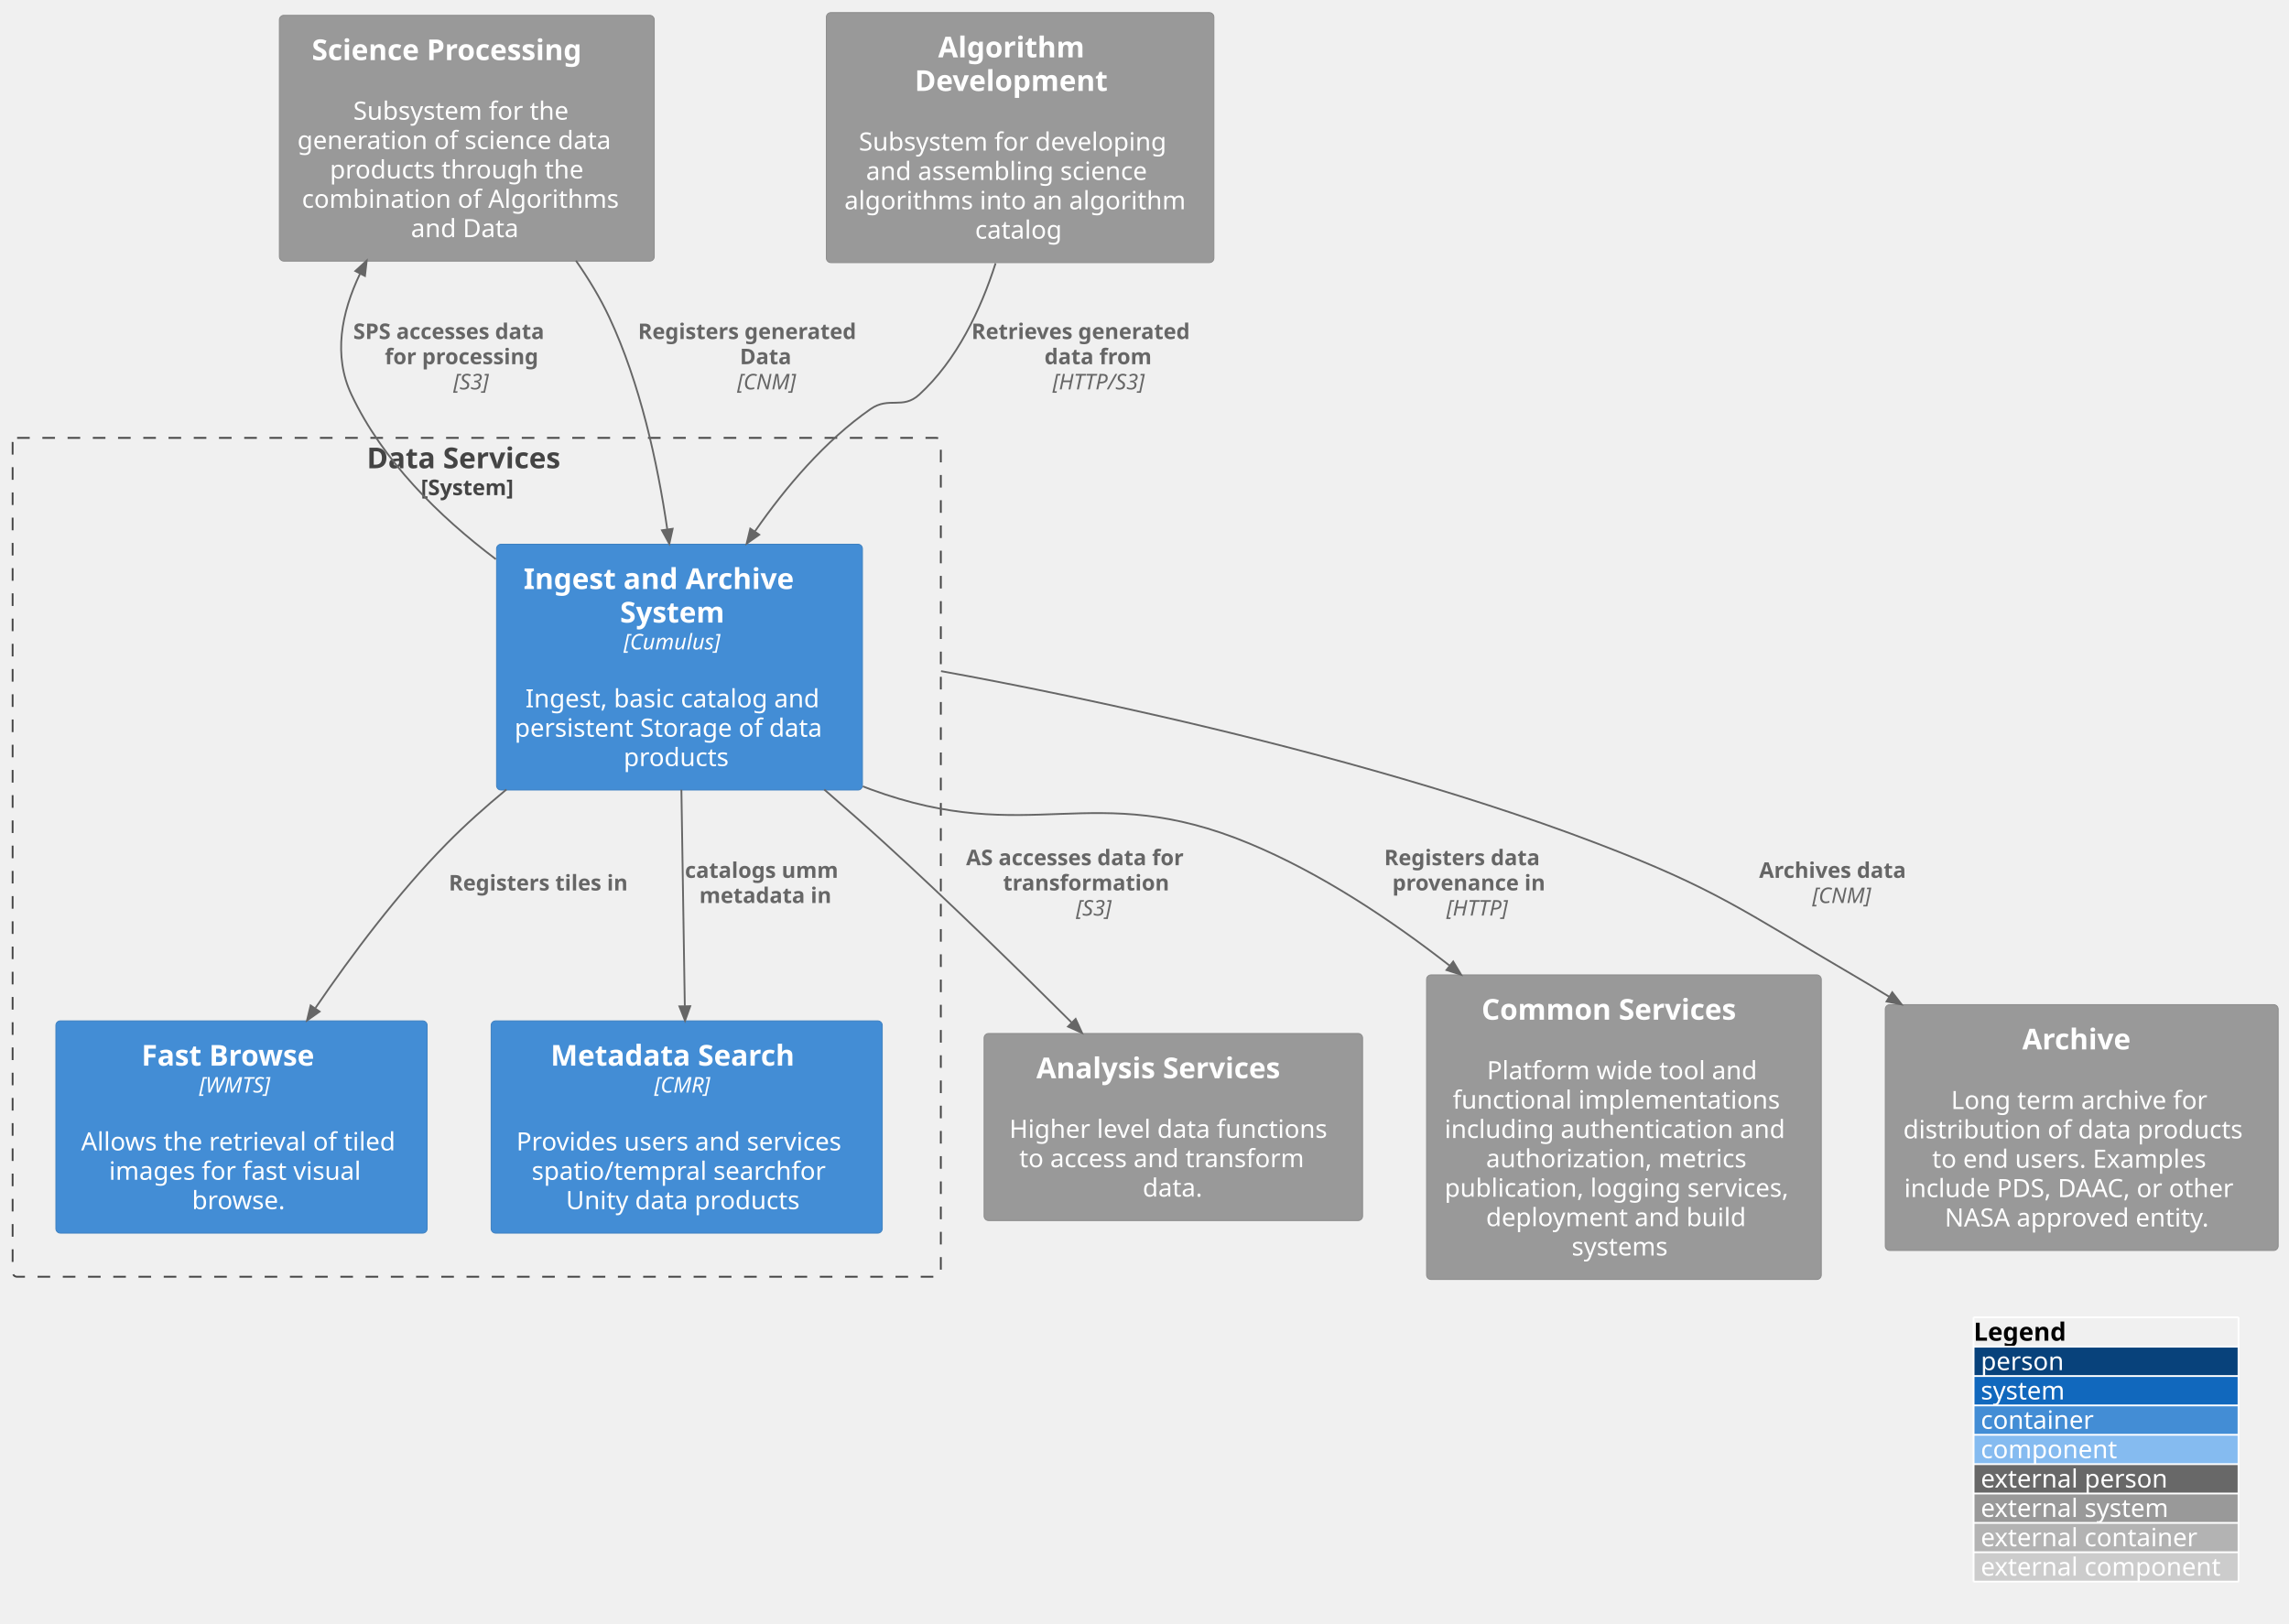
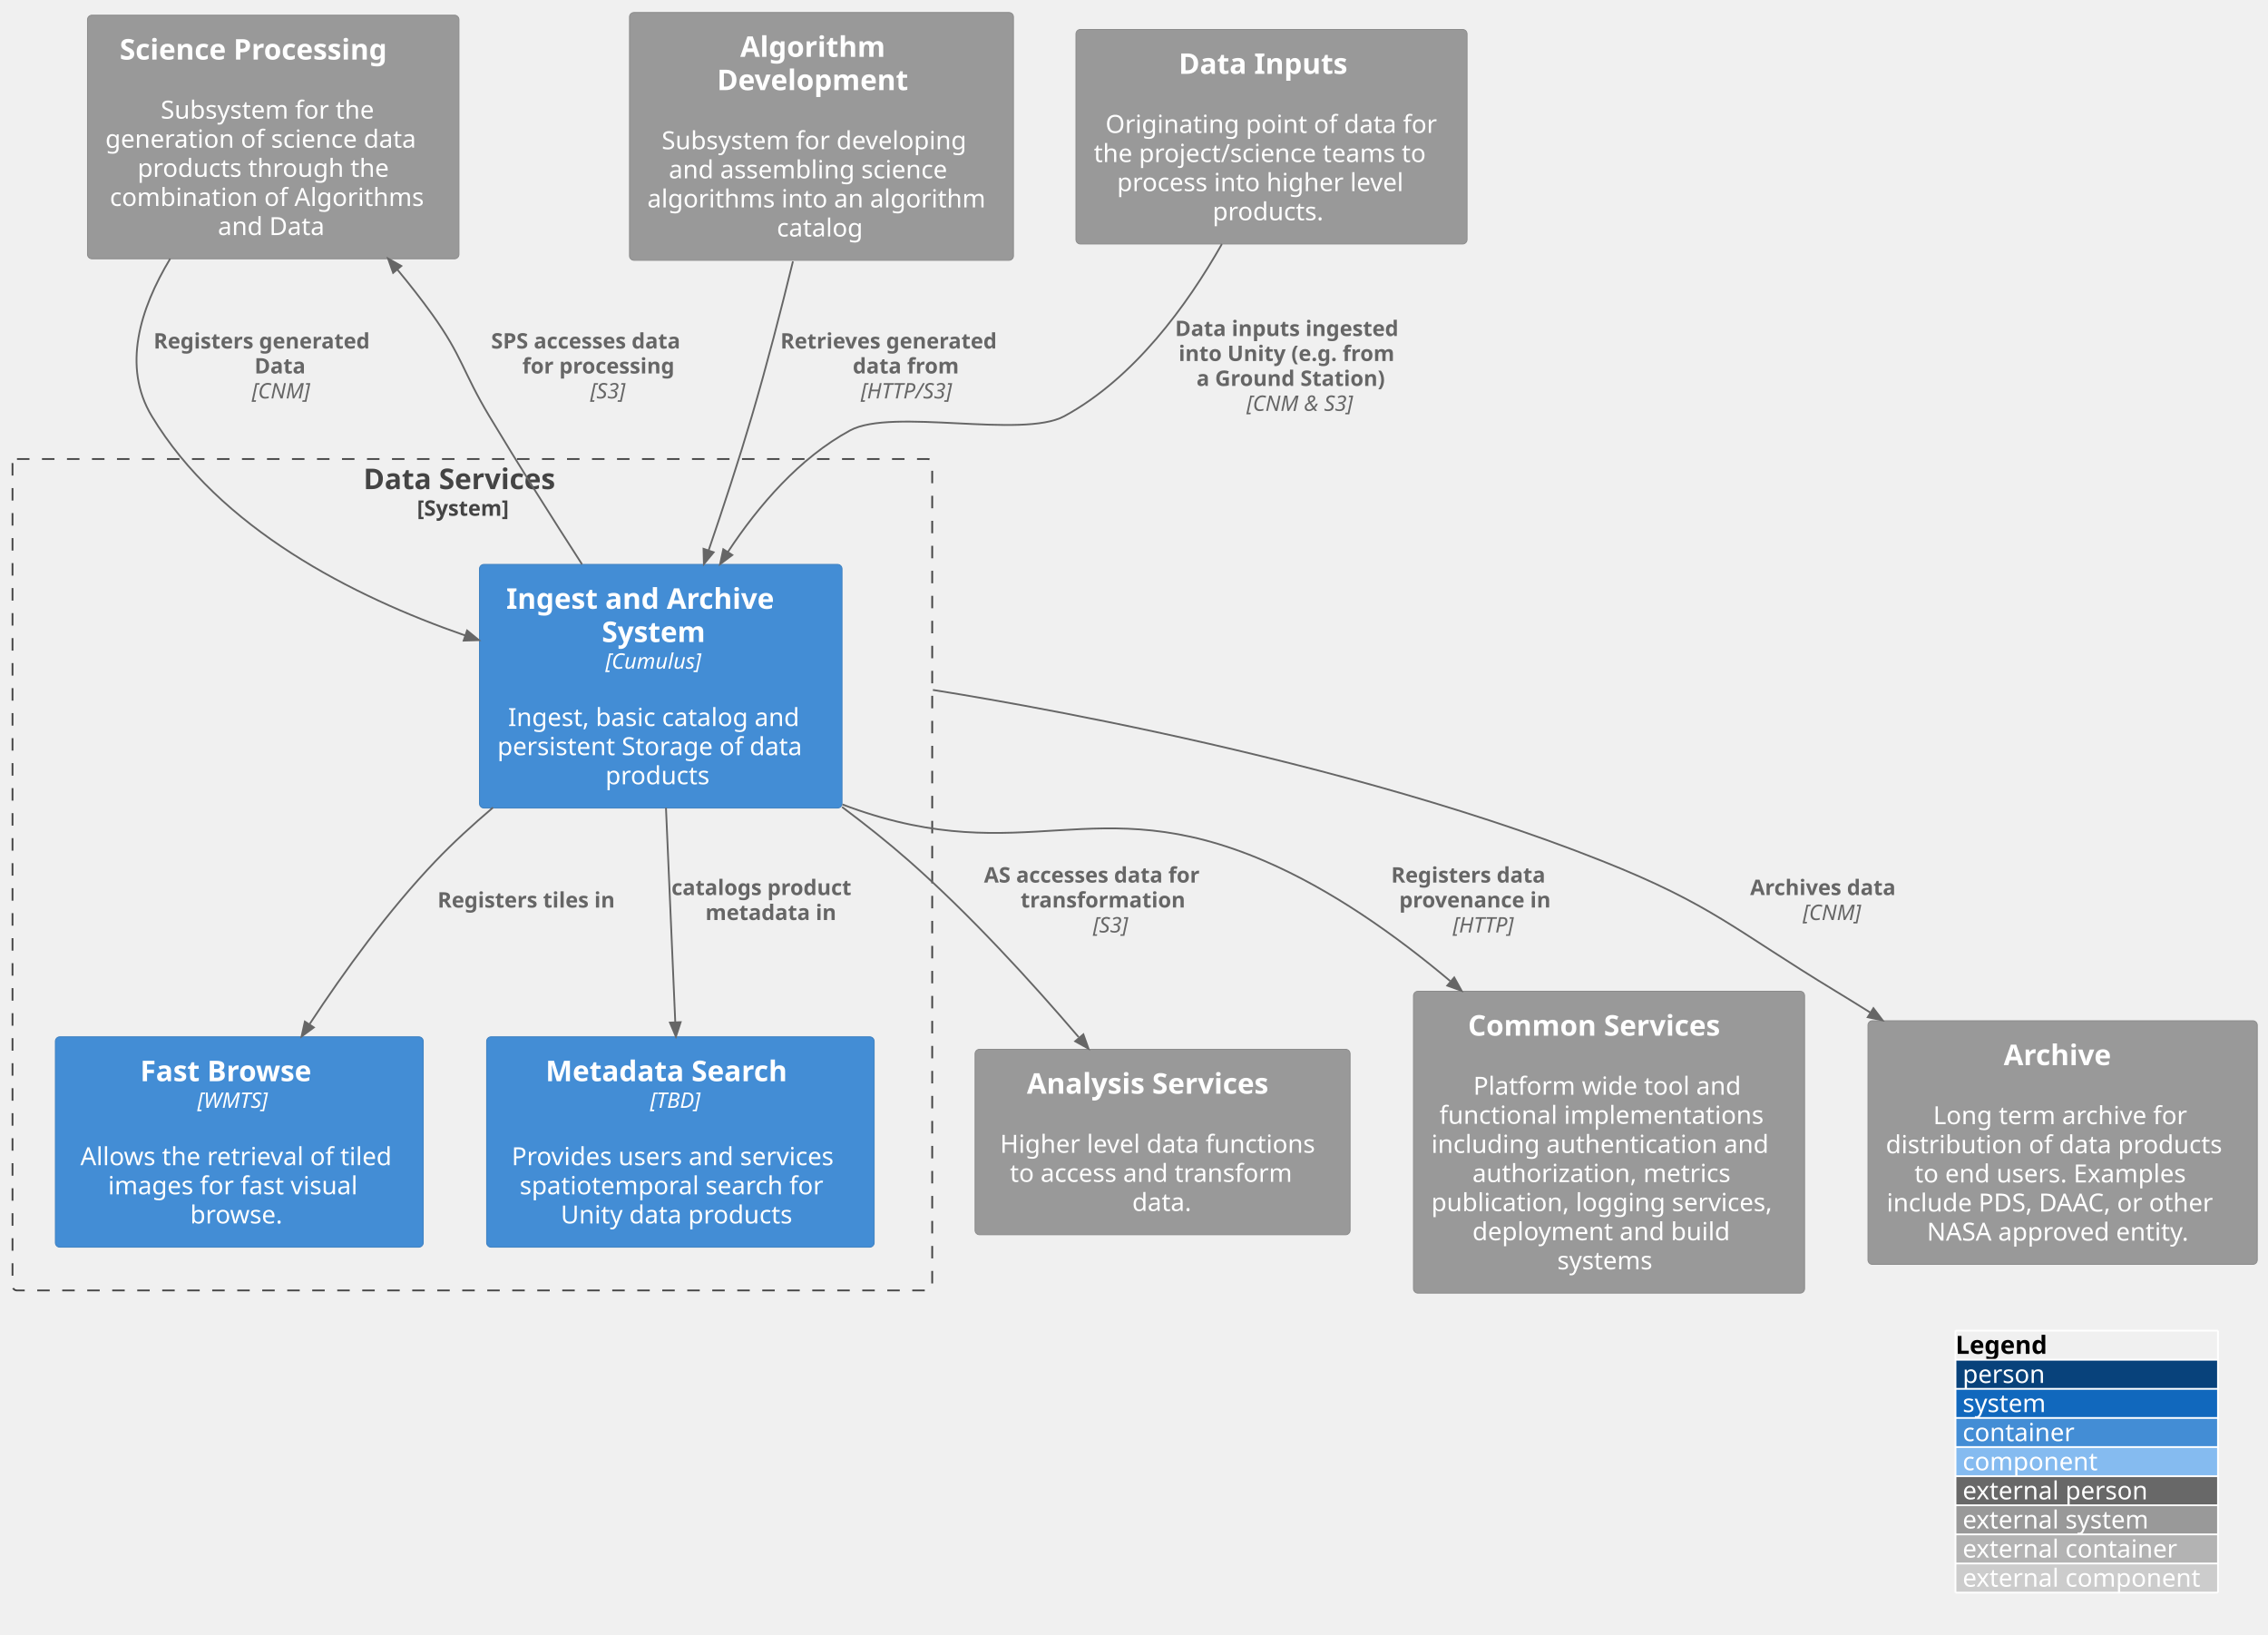
- <svg xmlns="http://www.w3.org/2000/svg" contentStyleType="text/css" height="901px" preserveAspectRatio="none" style="width:1270px;height:901px;background:#FFFFFF;" version="1.1" viewBox="0 0 1270 901" width="1270px" zoomAndPan="magnify">
+ <svg xmlns="http://www.w3.org/2000/svg" contentStyleType="text/css" height="915px" preserveAspectRatio="none" style="width:1270px;height:915px;background:#FFFFFF;" version="1.1" viewBox="0 0 1270 915" width="1270px" zoomAndPan="magnify">
  <defs />
  <g>
    <g id="cluster_UDS">
-       <rect height="465.5" rx="2.5" ry="2.5" style="stroke:#444444;stroke-width:1.0;fill:none;stroke-dasharray:7.0,7.0;" width="515" x="7" y="243" />
-       <text fill="#444444" font-family="sans-serif" font-size="16" font-weight="bold" lengthAdjust="spacing" textLength="122" x="203.5" y="259.852">Data Services</text>
-       <text fill="#444444" font-family="sans-serif" font-size="12" font-weight="bold" lengthAdjust="spacing" textLength="62" x="233.5" y="274.764">[System]</text>
+       <rect height="465.5" rx="2.5" ry="2.5" style="stroke:#444444;stroke-width:1.0;fill:none;stroke-dasharray:7.0,7.0;" width="515" x="7" y="257" />
+       <text fill="#444444" font-family="sans-serif" font-size="16" font-weight="bold" lengthAdjust="spacing" textLength="122" x="203.5" y="273.852">Data Services</text>
+       <text fill="#444444" font-family="sans-serif" font-size="12" font-weight="bold" lengthAdjust="spacing" textLength="62" x="233.5" y="288.764">[System]</text>
    </g>
    <g id="elem_ds">
-       <rect fill="#438DD5" height="136.406" rx="2.5" ry="2.5" style="stroke:#3C7FC0;stroke-width:0.5;" width="203" x="275.5" y="302" />
-       <text fill="#FFFFFF" font-family="sans-serif" font-size="16" font-weight="bold" lengthAdjust="spacing" textLength="167" x="290.5" y="326.852">Ingest and Archive</text>
-       <text fill="#FFFFFF" font-family="sans-serif" font-size="16" font-weight="bold" lengthAdjust="spacing" textLength="66" x="344" y="345.477">System</text>
-       <text fill="#FFFFFF" font-family="sans-serif" font-size="12" font-style="italic" lengthAdjust="spacing" textLength="62" x="346" y="360.389">[Cumulus]</text>
-       <text fill="#FFFFFF" font-family="sans-serif" font-size="14" lengthAdjust="spacing" textLength="4" x="375" y="376.214"> </text>
-       <text fill="#FFFFFF" font-family="sans-serif" font-size="14" lengthAdjust="spacing" textLength="171" x="291.5" y="392.511">Ingest, basic catalog and</text>
-       <text fill="#FFFFFF" font-family="sans-serif" font-size="14" lengthAdjust="spacing" textLength="179" x="285.5" y="408.808">persistent Storage of data</text>
-       <text fill="#FFFFFF" font-family="sans-serif" font-size="14" lengthAdjust="spacing" textLength="62" x="346" y="425.104">products</text>
+       <rect fill="#438DD5" height="136.406" rx="2.5" ry="2.5" style="stroke:#3C7FC0;stroke-width:0.5;" width="203" x="268.5" y="316" />
+       <text fill="#FFFFFF" font-family="sans-serif" font-size="16" font-weight="bold" lengthAdjust="spacing" textLength="167" x="283.5" y="340.852">Ingest and Archive</text>
+       <text fill="#FFFFFF" font-family="sans-serif" font-size="16" font-weight="bold" lengthAdjust="spacing" textLength="66" x="337" y="359.477">System</text>
+       <text fill="#FFFFFF" font-family="sans-serif" font-size="12" font-style="italic" lengthAdjust="spacing" textLength="62" x="339" y="374.389">[Cumulus]</text>
+       <text fill="#FFFFFF" font-family="sans-serif" font-size="14" lengthAdjust="spacing" textLength="4" x="368" y="390.214"> </text>
+       <text fill="#FFFFFF" font-family="sans-serif" font-size="14" lengthAdjust="spacing" textLength="171" x="284.5" y="406.511">Ingest, basic catalog and</text>
+       <text fill="#FFFFFF" font-family="sans-serif" font-size="14" lengthAdjust="spacing" textLength="179" x="278.5" y="422.808">persistent Storage of data</text>
+       <text fill="#FFFFFF" font-family="sans-serif" font-size="14" lengthAdjust="spacing" textLength="62" x="339" y="439.104">products</text>
    </g>
    <g id="elem_cmr">
-       <rect fill="#438DD5" height="117.781" rx="2.5" ry="2.5" style="stroke:#3C7FC0;stroke-width:0.5;" width="217" x="272.5" y="566.5" />
-       <text fill="#FFFFFF" font-family="sans-serif" font-size="16" font-weight="bold" lengthAdjust="spacing" textLength="151" x="305.5" y="591.352">Metadata Search</text>
-       <text fill="#FFFFFF" font-family="sans-serif" font-size="12" font-style="italic" lengthAdjust="spacing" textLength="36" x="363" y="606.264">[CMR]</text>
-       <text fill="#FFFFFF" font-family="sans-serif" font-size="14" lengthAdjust="spacing" textLength="4" x="379" y="622.089"> </text>
-       <text fill="#FFFFFF" font-family="sans-serif" font-size="14" lengthAdjust="spacing" textLength="193" x="286.5" y="638.386">Provides users and services</text>
-       <text fill="#FFFFFF" font-family="sans-serif" font-size="14" lengthAdjust="spacing" textLength="168" x="295" y="654.683">spatio/tempral searchfor</text>
-       <text fill="#FFFFFF" font-family="sans-serif" font-size="14" lengthAdjust="spacing" textLength="134" x="314" y="670.98">Unity data products</text>
+       <rect fill="#438DD5" height="117.781" rx="2.5" ry="2.5" style="stroke:#3C7FC0;stroke-width:0.5;" width="217" x="272.5" y="580.5" />
+       <text fill="#FFFFFF" font-family="sans-serif" font-size="16" font-weight="bold" lengthAdjust="spacing" textLength="151" x="305.5" y="605.352">Metadata Search</text>
+       <text fill="#FFFFFF" font-family="sans-serif" font-size="12" font-style="italic" lengthAdjust="spacing" textLength="34" x="364" y="620.264">[TBD]</text>
+       <text fill="#FFFFFF" font-family="sans-serif" font-size="14" lengthAdjust="spacing" textLength="4" x="379" y="636.089"> </text>
+       <text fill="#FFFFFF" font-family="sans-serif" font-size="14" lengthAdjust="spacing" textLength="193" x="286.5" y="652.386">Provides users and services</text>
+       <text fill="#FFFFFF" font-family="sans-serif" font-size="14" lengthAdjust="spacing" textLength="176" x="291" y="668.683">spatiotemporal search for</text>
+       <text fill="#FFFFFF" font-family="sans-serif" font-size="14" lengthAdjust="spacing" textLength="134" x="314" y="684.98">Unity data products</text>
    </g>
    <g id="elem_fb">
-       <rect fill="#438DD5" height="117.781" rx="2.5" ry="2.5" style="stroke:#3C7FC0;stroke-width:0.5;" width="206" x="31" y="566.5" />
-       <text fill="#FFFFFF" font-family="sans-serif" font-size="16" font-weight="bold" lengthAdjust="spacing" textLength="111" x="78.5" y="591.352">Fast Browse</text>
-       <text fill="#FFFFFF" font-family="sans-serif" font-size="12" font-style="italic" lengthAdjust="spacing" textLength="47" x="110.5" y="606.264">[WMTS]</text>
-       <text fill="#FFFFFF" font-family="sans-serif" font-size="14" lengthAdjust="spacing" textLength="4" x="132" y="622.089"> </text>
-       <text fill="#FFFFFF" font-family="sans-serif" font-size="14" lengthAdjust="spacing" textLength="178" x="45" y="638.386">Allows the retrieval of tiled</text>
-       <text fill="#FFFFFF" font-family="sans-serif" font-size="14" lengthAdjust="spacing" textLength="143" x="60.5" y="654.683">images for fast visual</text>
-       <text fill="#FFFFFF" font-family="sans-serif" font-size="14" lengthAdjust="spacing" textLength="55" x="106.5" y="670.98">browse.</text>
+       <rect fill="#438DD5" height="117.781" rx="2.5" ry="2.5" style="stroke:#3C7FC0;stroke-width:0.5;" width="206" x="31" y="580.5" />
+       <text fill="#FFFFFF" font-family="sans-serif" font-size="16" font-weight="bold" lengthAdjust="spacing" textLength="111" x="78.5" y="605.352">Fast Browse</text>
+       <text fill="#FFFFFF" font-family="sans-serif" font-size="12" font-style="italic" lengthAdjust="spacing" textLength="47" x="110.5" y="620.264">[WMTS]</text>
+       <text fill="#FFFFFF" font-family="sans-serif" font-size="14" lengthAdjust="spacing" textLength="4" x="132" y="636.089"> </text>
+       <text fill="#FFFFFF" font-family="sans-serif" font-size="14" lengthAdjust="spacing" textLength="178" x="45" y="652.386">Allows the retrieval of tiled</text>
+       <text fill="#FFFFFF" font-family="sans-serif" font-size="14" lengthAdjust="spacing" textLength="143" x="60.5" y="668.683">images for fast visual</text>
+       <text fill="#FFFFFF" font-family="sans-serif" font-size="14" lengthAdjust="spacing" textLength="55" x="106.5" y="684.98">browse.</text>
    </g>
    <g id="elem_sps">
-       <rect fill="#999999" height="136.406" rx="2.5" ry="2.5" style="stroke:#8A8A8A;stroke-width:0.5;" width="208" x="155" y="8.5" />
-       <text fill="#FFFFFF" font-family="sans-serif" font-size="16" font-weight="bold" lengthAdjust="spacing" textLength="172" x="173" y="33.352">Science Processing</text>
-       <text fill="#FFFFFF" font-family="sans-serif" font-size="14" lengthAdjust="spacing" textLength="4" x="257" y="50.12"> </text>
-       <text fill="#FFFFFF" font-family="sans-serif" font-size="14" lengthAdjust="spacing" textLength="126" x="196" y="66.417">Subsystem for the</text>
-       <text fill="#FFFFFF" font-family="sans-serif" font-size="14" lengthAdjust="spacing" textLength="184" x="165" y="82.714">generation of science data</text>
-       <text fill="#FFFFFF" font-family="sans-serif" font-size="14" lengthAdjust="spacing" textLength="148" x="183" y="99.011">products through the</text>
-       <text fill="#FFFFFF" font-family="sans-serif" font-size="14" lengthAdjust="spacing" textLength="179" x="167.5" y="115.308">combination of Algorithms</text>
-       <text fill="#FFFFFF" font-family="sans-serif" font-size="14" lengthAdjust="spacing" textLength="62" x="228" y="131.605">and Data</text>
+       <rect fill="#999999" height="136.406" rx="2.5" ry="2.5" style="stroke:#8A8A8A;stroke-width:0.5;" width="208" x="49" y="8.5" />
+       <text fill="#FFFFFF" font-family="sans-serif" font-size="16" font-weight="bold" lengthAdjust="spacing" textLength="172" x="67" y="33.352">Science Processing</text>
+       <text fill="#FFFFFF" font-family="sans-serif" font-size="14" lengthAdjust="spacing" textLength="4" x="151" y="50.12"> </text>
+       <text fill="#FFFFFF" font-family="sans-serif" font-size="14" lengthAdjust="spacing" textLength="126" x="90" y="66.417">Subsystem for the</text>
+       <text fill="#FFFFFF" font-family="sans-serif" font-size="14" lengthAdjust="spacing" textLength="184" x="59" y="82.714">generation of science data</text>
+       <text fill="#FFFFFF" font-family="sans-serif" font-size="14" lengthAdjust="spacing" textLength="148" x="77" y="99.011">products through the</text>
+       <text fill="#FFFFFF" font-family="sans-serif" font-size="14" lengthAdjust="spacing" textLength="179" x="61.5" y="115.308">combination of Algorithms</text>
+       <text fill="#FFFFFF" font-family="sans-serif" font-size="14" lengthAdjust="spacing" textLength="62" x="122" y="131.605">and Data</text>
    </g>
    <g id="elem_as">
-       <rect fill="#999999" height="103.812" rx="2.5" ry="2.5" style="stroke:#8A8A8A;stroke-width:0.5;" width="210" x="546" y="573.5" />
-       <text fill="#FFFFFF" font-family="sans-serif" font-size="16" font-weight="bold" lengthAdjust="spacing" textLength="152" x="575" y="598.352">Analysis Services</text>
-       <text fill="#FFFFFF" font-family="sans-serif" font-size="14" lengthAdjust="spacing" textLength="4" x="649" y="615.12"> </text>
-       <text fill="#FFFFFF" font-family="sans-serif" font-size="14" lengthAdjust="spacing" textLength="182" x="560" y="631.417">Higher level data functions</text>
-       <text fill="#FFFFFF" font-family="sans-serif" font-size="14" lengthAdjust="spacing" textLength="167" x="565.5" y="647.714">to access and transform</text>
-       <text fill="#FFFFFF" font-family="sans-serif" font-size="14" lengthAdjust="spacing" textLength="34" x="634" y="664.011">data.</text>
+       <rect fill="#999999" height="103.812" rx="2.5" ry="2.5" style="stroke:#8A8A8A;stroke-width:0.5;" width="210" x="546" y="587.5" />
+       <text fill="#FFFFFF" font-family="sans-serif" font-size="16" font-weight="bold" lengthAdjust="spacing" textLength="152" x="575" y="612.352">Analysis Services</text>
+       <text fill="#FFFFFF" font-family="sans-serif" font-size="14" lengthAdjust="spacing" textLength="4" x="649" y="629.12"> </text>
+       <text fill="#FFFFFF" font-family="sans-serif" font-size="14" lengthAdjust="spacing" textLength="182" x="560" y="645.417">Higher level data functions</text>
+       <text fill="#FFFFFF" font-family="sans-serif" font-size="14" lengthAdjust="spacing" textLength="167" x="565.5" y="661.714">to access and transform</text>
+       <text fill="#FFFFFF" font-family="sans-serif" font-size="14" lengthAdjust="spacing" textLength="34" x="634" y="678.011">data.</text>
    </g>
    <g id="elem_cs">
-       <rect fill="#999999" height="169" rx="2.5" ry="2.5" style="stroke:#8A8A8A;stroke-width:0.5;" width="219" x="791.5" y="541" />
-       <text fill="#FFFFFF" font-family="sans-serif" font-size="16" font-weight="bold" lengthAdjust="spacing" textLength="158" x="822" y="565.852">Common Services</text>
-       <text fill="#FFFFFF" font-family="sans-serif" font-size="14" lengthAdjust="spacing" textLength="4" x="899" y="582.62"> </text>
-       <text fill="#FFFFFF" font-family="sans-serif" font-size="14" lengthAdjust="spacing" textLength="152" x="825" y="598.917">Platform wide tool and</text>
-       <text fill="#FFFFFF" font-family="sans-serif" font-size="14" lengthAdjust="spacing" textLength="186" x="806" y="615.214">functional implementations</text>
-       <text fill="#FFFFFF" font-family="sans-serif" font-size="14" lengthAdjust="spacing" textLength="195" x="801.5" y="631.511">including authentication and</text>
-       <text fill="#FFFFFF" font-family="sans-serif" font-size="14" lengthAdjust="spacing" textLength="149" x="824.5" y="647.808">authorization, metrics</text>
-       <text fill="#FFFFFF" font-family="sans-serif" font-size="14" lengthAdjust="spacing" textLength="199" x="801.5" y="664.105">publication, logging services,</text>
-       <text fill="#FFFFFF" font-family="sans-serif" font-size="14" lengthAdjust="spacing" textLength="149" x="824.5" y="680.401">deployment and build</text>
-       <text fill="#FFFFFF" font-family="sans-serif" font-size="14" lengthAdjust="spacing" textLength="58" x="872" y="696.698">systems</text>
+       <rect fill="#999999" height="169" rx="2.5" ry="2.5" style="stroke:#8A8A8A;stroke-width:0.5;" width="219" x="791.5" y="555" />
+       <text fill="#FFFFFF" font-family="sans-serif" font-size="16" font-weight="bold" lengthAdjust="spacing" textLength="158" x="822" y="579.852">Common Services</text>
+       <text fill="#FFFFFF" font-family="sans-serif" font-size="14" lengthAdjust="spacing" textLength="4" x="899" y="596.62"> </text>
+       <text fill="#FFFFFF" font-family="sans-serif" font-size="14" lengthAdjust="spacing" textLength="152" x="825" y="612.917">Platform wide tool and</text>
+       <text fill="#FFFFFF" font-family="sans-serif" font-size="14" lengthAdjust="spacing" textLength="186" x="806" y="629.214">functional implementations</text>
+       <text fill="#FFFFFF" font-family="sans-serif" font-size="14" lengthAdjust="spacing" textLength="195" x="801.5" y="645.511">including authentication and</text>
+       <text fill="#FFFFFF" font-family="sans-serif" font-size="14" lengthAdjust="spacing" textLength="149" x="824.5" y="661.808">authorization, metrics</text>
+       <text fill="#FFFFFF" font-family="sans-serif" font-size="14" lengthAdjust="spacing" textLength="199" x="801.5" y="678.105">publication, logging services,</text>
+       <text fill="#FFFFFF" font-family="sans-serif" font-size="14" lengthAdjust="spacing" textLength="149" x="824.5" y="694.401">deployment and build</text>
+       <text fill="#FFFFFF" font-family="sans-serif" font-size="14" lengthAdjust="spacing" textLength="58" x="872" y="710.698">systems</text>
    </g>
    <g id="elem_ads">
-       <rect fill="#999999" height="138.734" rx="2.5" ry="2.5" style="stroke:#8A8A8A;stroke-width:0.5;" width="215" x="458.5" y="7" />
-       <text fill="#FFFFFF" font-family="sans-serif" font-size="16" font-weight="bold" lengthAdjust="spacing" textLength="85" x="520.5" y="31.852">Algorithm</text>
-       <text fill="#FFFFFF" font-family="sans-serif" font-size="16" font-weight="bold" lengthAdjust="spacing" textLength="117" x="507.5" y="50.477">Development</text>
-       <text fill="#FFFFFF" font-family="sans-serif" font-size="14" lengthAdjust="spacing" textLength="4" x="564" y="67.245"> </text>
-       <text fill="#FFFFFF" font-family="sans-serif" font-size="14" lengthAdjust="spacing" textLength="179" x="476.5" y="83.542">Subsystem for developing</text>
-       <text fill="#FFFFFF" font-family="sans-serif" font-size="14" lengthAdjust="spacing" textLength="167" x="480.5" y="99.839">and assembling science</text>
-       <text fill="#FFFFFF" font-family="sans-serif" font-size="14" lengthAdjust="spacing" textLength="191" x="468.5" y="116.136">algorithms into an algorithm</text>
-       <text fill="#FFFFFF" font-family="sans-serif" font-size="14" lengthAdjust="spacing" textLength="50" x="541" y="132.433">catalog</text>
+       <rect fill="#999999" height="138.734" rx="2.5" ry="2.5" style="stroke:#8A8A8A;stroke-width:0.5;" width="215" x="352.5" y="7" />
+       <text fill="#FFFFFF" font-family="sans-serif" font-size="16" font-weight="bold" lengthAdjust="spacing" textLength="85" x="414.5" y="31.852">Algorithm</text>
+       <text fill="#FFFFFF" font-family="sans-serif" font-size="16" font-weight="bold" lengthAdjust="spacing" textLength="117" x="401.5" y="50.477">Development</text>
+       <text fill="#FFFFFF" font-family="sans-serif" font-size="14" lengthAdjust="spacing" textLength="4" x="458" y="67.245"> </text>
+       <text fill="#FFFFFF" font-family="sans-serif" font-size="14" lengthAdjust="spacing" textLength="179" x="370.5" y="83.542">Subsystem for developing</text>
+       <text fill="#FFFFFF" font-family="sans-serif" font-size="14" lengthAdjust="spacing" textLength="167" x="374.5" y="99.839">and assembling science</text>
+       <text fill="#FFFFFF" font-family="sans-serif" font-size="14" lengthAdjust="spacing" textLength="191" x="362.5" y="116.136">algorithms into an algorithm</text>
+       <text fill="#FFFFFF" font-family="sans-serif" font-size="14" lengthAdjust="spacing" textLength="50" x="435" y="132.433">catalog</text>
+     </g>
+     <g id="elem_di">
+       <rect fill="#999999" height="120.109" rx="2.5" ry="2.5" style="stroke:#8A8A8A;stroke-width:0.5;" width="219" x="602.5" y="16.5" />
+       <text fill="#FFFFFF" font-family="sans-serif" font-size="16" font-weight="bold" lengthAdjust="spacing" textLength="104" x="660" y="41.352">Data Inputs</text>
+       <text fill="#FFFFFF" font-family="sans-serif" font-size="14" lengthAdjust="spacing" textLength="4" x="710" y="58.12"> </text>
+       <text fill="#FFFFFF" font-family="sans-serif" font-size="14" lengthAdjust="spacing" textLength="186" x="619" y="74.417">Originating point of data for</text>
+       <text fill="#FFFFFF" font-family="sans-serif" font-size="14" lengthAdjust="spacing" textLength="199" x="612.5" y="90.714">the project/science teams to</text>
+       <text fill="#FFFFFF" font-family="sans-serif" font-size="14" lengthAdjust="spacing" textLength="169" x="625.5" y="107.011">process into higher level</text>
+       <text fill="#FFFFFF" font-family="sans-serif" font-size="14" lengthAdjust="spacing" textLength="66" x="679" y="123.308">products.</text>
    </g>
    <g id="elem_archive">
-       <rect fill="#999999" height="136.406" rx="2.5" ry="2.5" style="stroke:#8A8A8A;stroke-width:0.5;" width="218" x="1046" y="557.5" />
-       <text fill="#FFFFFF" font-family="sans-serif" font-size="16" font-weight="bold" lengthAdjust="spacing" textLength="66" x="1122" y="582.352">Archive</text>
-       <text fill="#FFFFFF" font-family="sans-serif" font-size="14" lengthAdjust="spacing" textLength="4" x="1153" y="599.12"> </text>
-       <text fill="#FFFFFF" font-family="sans-serif" font-size="14" lengthAdjust="spacing" textLength="145" x="1082.5" y="615.417">Long term archive for</text>
-       <text fill="#FFFFFF" font-family="sans-serif" font-size="14" lengthAdjust="spacing" textLength="194" x="1056" y="631.714">distribution of data products</text>
-       <text fill="#FFFFFF" font-family="sans-serif" font-size="14" lengthAdjust="spacing" textLength="162" x="1072" y="648.011">to end users. Examples</text>
-       <text fill="#FFFFFF" font-family="sans-serif" font-size="14" lengthAdjust="spacing" textLength="193" x="1056.5" y="664.308">include PDS, DAAC, or other</text>
-       <text fill="#FFFFFF" font-family="sans-serif" font-size="14" lengthAdjust="spacing" textLength="152" x="1079" y="680.605">NASA approved entity.</text>
+       <rect fill="#999999" height="136.406" rx="2.5" ry="2.5" style="stroke:#8A8A8A;stroke-width:0.5;" width="218" x="1046" y="571.5" />
+       <text fill="#FFFFFF" font-family="sans-serif" font-size="16" font-weight="bold" lengthAdjust="spacing" textLength="66" x="1122" y="596.352">Archive</text>
+       <text fill="#FFFFFF" font-family="sans-serif" font-size="14" lengthAdjust="spacing" textLength="4" x="1153" y="613.12"> </text>
+       <text fill="#FFFFFF" font-family="sans-serif" font-size="14" lengthAdjust="spacing" textLength="145" x="1082.5" y="629.417">Long term archive for</text>
+       <text fill="#FFFFFF" font-family="sans-serif" font-size="14" lengthAdjust="spacing" textLength="194" x="1056" y="645.714">distribution of data products</text>
+       <text fill="#FFFFFF" font-family="sans-serif" font-size="14" lengthAdjust="spacing" textLength="162" x="1072" y="662.011">to end users. Examples</text>
+       <text fill="#FFFFFF" font-family="sans-serif" font-size="14" lengthAdjust="spacing" textLength="193" x="1056.5" y="678.308">include PDS, DAAC, or other</text>
+       <text fill="#FFFFFF" font-family="sans-serif" font-size="14" lengthAdjust="spacing" textLength="152" x="1079" y="694.605">NASA approved entity.</text>
    </g>
    <g id="link_ds_cmr">
-       <path d="M378.06,438.27 C378.65,475.36 379.37,521.24 379.95,558.18 " fill="none" id="ds-to-cmr" style="stroke:#666666;stroke-width:1.0;" />
-       <polygon fill="#666666" points="380.08,566.4,382.951,558.353,376.952,558.449,380.08,566.4" style="stroke:#666666;stroke-width:1.0;" />
-       <text fill="#666666" font-family="sans-serif" font-size="12" font-weight="bold" lengthAdjust="spacing" textLength="98" x="380" y="487.139">catalogs umm</text>
-       <text fill="#666666" font-family="sans-serif" font-size="12" font-weight="bold" lengthAdjust="spacing" textLength="86" x="388" y="501.107">metadata in</text>
+       <path d="M372.92,452.27 C374.53,489.36 376.52,535.24 378.12,572.18 " fill="none" id="ds-to-cmr" style="stroke:#666666;stroke-width:1.0;" />
+       <polygon fill="#666666" points="378.48,580.4,381.135,572.279,375.14,572.536,378.48,580.4" style="stroke:#666666;stroke-width:1.0;" />
+       <text fill="#666666" font-family="sans-serif" font-size="12" font-weight="bold" lengthAdjust="spacing" textLength="120" x="376" y="501.139">catalogs product</text>
+       <text fill="#666666" font-family="sans-serif" font-size="12" font-weight="bold" lengthAdjust="spacing" textLength="86" x="395" y="515.107">metadata in</text>
    </g>
    <g id="link_ds_fb">
-       <path d="M280.95,438.12 C269.4,447.65 258.13,457.72 248,468 C220.92,495.49 195.21,529.8 175.07,559.28 " fill="none" id="ds-to-fb" style="stroke:#666666;stroke-width:1.0;" />
-       <polygon fill="#666666" points="170.34,566.27,177.313,561.333,172.347,557.965,170.34,566.27" style="stroke:#666666;stroke-width:1.0;" />
-       <text fill="#666666" font-family="sans-serif" font-size="12" font-weight="bold" lengthAdjust="spacing" textLength="120" x="249" y="494.139">Registers tiles in</text>
+       <path d="M276.07,452.14 C264.81,461.67 253.83,471.73 244,482 C217.63,509.54 192.79,543.85 173.41,573.32 " fill="none" id="ds-to-fb" style="stroke:#666666;stroke-width:1.0;" />
+       <polygon fill="#666666" points="168.86,580.31,175.736,575.239,170.707,571.968,168.86,580.31" style="stroke:#666666;stroke-width:1.0;" />
+       <text fill="#666666" font-family="sans-serif" font-size="12" font-weight="bold" lengthAdjust="spacing" textLength="120" x="245" y="508.139">Registers tiles in</text>
+     </g>
+     <g id="link_di_ds">
+       <path d="M684.21,136.65 C664.67,171.08 635.05,211.75 596,233 C572.52,245.77 499.48,228.23 476,241 C447.72,256.38 424.84,282.91 407.68,308.91 " fill="none" id="di-to-ds" style="stroke:#666666;stroke-width:1.0;" />
+       <polygon fill="#666666" points="403.22,315.86,410.064,310.745,405.013,307.506,403.22,315.86" style="stroke:#666666;stroke-width:1.0;" />
+       <text fill="#666666" font-family="sans-serif" font-size="12" font-weight="bold" lengthAdjust="spacing" textLength="150" x="658" y="188.139">Data inputs ingested</text>
+       <text fill="#666666" font-family="sans-serif" font-size="12" font-weight="bold" lengthAdjust="spacing" textLength="142" x="660" y="202.107">into Unity (e.g. from</text>
+       <text fill="#666666" font-family="sans-serif" font-size="12" font-weight="bold" lengthAdjust="spacing" textLength="126" x="670" y="216.076">a Ground Station)</text>
+       <text fill="#666666" font-family="sans-serif" font-size="12" font-style="italic" lengthAdjust="spacing" textLength="70" x="698" y="230.045">[CNM &amp; S3]</text>
    </g>
    <g id="link_ds_sps">
-       <path d="M275.12,310.32 C243.43,286.4 212.29,255.66 195,219 C184.77,197.31 189.37,173.61 199.74,151.92 " fill="none" id="ds-to-sps" style="stroke:#666666;stroke-width:1.0;" />
-       <polygon fill="#666666" points="203.46,144.64,197.148,150.399,202.491,153.129,203.46,144.64" style="stroke:#666666;stroke-width:1.0;" />
-       <text fill="#666666" font-family="sans-serif" font-size="12" font-weight="bold" lengthAdjust="spacing" textLength="133" x="196" y="188.139">SPS accesses data</text>
-       <text fill="#666666" font-family="sans-serif" font-size="12" font-weight="bold" lengthAdjust="spacing" textLength="102" x="213.5" y="202.107">for processing</text>
-       <text fill="#666666" font-family="sans-serif" font-size="12" font-style="italic" lengthAdjust="spacing" textLength="26" x="251.5" y="216.076">[S3]</text>
+       <path d="M325.91,315.94 C309.31,290.21 290.46,260.44 274,233 C259.05,208.09 258.96,199.59 242,176 C236,167.65 229.38,159.22 222.55,150.98 " fill="none" id="ds-to-sps" style="stroke:#666666;stroke-width:1.0;" />
+       <polygon fill="#666666" points="217.29,144.73,220.145,152.783,224.736,148.92,217.29,144.73" style="stroke:#666666;stroke-width:1.0;" />
+       <text fill="#666666" font-family="sans-serif" font-size="12" font-weight="bold" lengthAdjust="spacing" textLength="133" x="275" y="195.139">SPS accesses data</text>
+       <text fill="#666666" font-family="sans-serif" font-size="12" font-weight="bold" lengthAdjust="spacing" textLength="102" x="292.5" y="209.107">for processing</text>
+       <text fill="#666666" font-family="sans-serif" font-size="12" font-style="italic" lengthAdjust="spacing" textLength="26" x="330.5" y="223.076">[S3]</text>
    </g>
    <g id="link_sps_ds">
-       <path d="M319.57,144.67 C326.57,154.7 332.98,165.28 338,176 C355.17,212.7 364.81,256.79 370.2,293.56 " fill="none" id="sps-to-ds" style="stroke:#666666;stroke-width:1.0;" />
-       <polygon fill="#666666" points="371.35,301.77,373.207,293.43,367.266,294.265,371.35,301.77" style="stroke:#666666;stroke-width:1.0;" />
-       <text fill="#666666" font-family="sans-serif" font-size="12" font-weight="bold" lengthAdjust="spacing" textLength="147" x="354" y="188.139">Registers generated</text>
-       <text fill="#666666" font-family="sans-serif" font-size="12" font-weight="bold" lengthAdjust="spacing" textLength="34" x="410.5" y="202.107">Data</text>
-       <text fill="#666666" font-family="sans-serif" font-size="12" font-style="italic" lengthAdjust="spacing" textLength="37" x="409" y="216.076">[CNM]</text>
+       <path d="M95.3,144.85 C78.36,172.94 68.32,205.38 85,233 C123.04,296.02 197.33,333.89 260.52,355.81 " fill="none" id="sps-to-ds" style="stroke:#666666;stroke-width:1.0;" />
+       <polygon fill="#666666" points="268.17,358.41,261.557,353,259.63,358.683,268.17,358.41" style="stroke:#666666;stroke-width:1.0;" />
+       <text fill="#666666" font-family="sans-serif" font-size="12" font-weight="bold" lengthAdjust="spacing" textLength="147" x="86" y="195.139">Registers generated</text>
+       <text fill="#666666" font-family="sans-serif" font-size="12" font-weight="bold" lengthAdjust="spacing" textLength="34" x="142.5" y="209.107">Data</text>
+       <text fill="#666666" font-family="sans-serif" font-size="12" font-style="italic" lengthAdjust="spacing" textLength="37" x="141" y="223.076">[CNM]</text>
    </g>
    <g id="link_ds_as">
-       <path d="M457.34,438.14 C468.75,448.03 480.25,458.19 491,468 C526.12,500.04 564.21,537.2 594.42,567.27 " fill="none" id="ds-to-as" style="stroke:#666666;stroke-width:1.0;" />
-       <polygon fill="#666666" points="600.35,573.19,596.795,565.421,592.563,569.674,600.35,573.19" style="stroke:#666666;stroke-width:1.0;" />
-       <text fill="#666666" font-family="sans-serif" font-size="12" font-weight="bold" lengthAdjust="spacing" textLength="148" x="536" y="480.139">AS accesses data for</text>
-       <text fill="#666666" font-family="sans-serif" font-size="12" font-weight="bold" lengthAdjust="spacing" textLength="107" x="556.5" y="494.107">transformation</text>
-       <text fill="#666666" font-family="sans-serif" font-size="12" font-style="italic" lengthAdjust="spacing" textLength="26" x="597" y="508.076">[S3]</text>
+       <path d="M471.51,451.81 C484.47,461.5 497.29,471.7 509,482 C543.2,512.09 577.63,549.81 604.02,580.68 " fill="none" id="ds-to-as" style="stroke:#666666;stroke-width:1.0;" />
+       <polygon fill="#666666" points="609.53,587.16,606.645,579.118,602.068,582.998,609.53,587.16" style="stroke:#666666;stroke-width:1.0;" />
+       <text fill="#666666" font-family="sans-serif" font-size="12" font-weight="bold" lengthAdjust="spacing" textLength="148" x="551" y="494.139">AS accesses data for</text>
+       <text fill="#666666" font-family="sans-serif" font-size="12" font-weight="bold" lengthAdjust="spacing" textLength="107" x="571.5" y="508.107">transformation</text>
+       <text fill="#666666" font-family="sans-serif" font-size="12" font-style="italic" lengthAdjust="spacing" textLength="26" x="612" y="522.076">[S3]</text>
    </g>
    <g id="link_ads_ds">
-       <path d="M552.37,146.11 C544.06,172.07 530.86,199.92 510,219 C500.77,227.45 493.27,219.84 483,227 C457.74,244.61 436.03,270.16 418.95,294.74 " fill="none" id="ads-to-ds" style="stroke:#666666;stroke-width:1.0;" />
-       <polygon fill="#666666" points="414.26,301.64,421.24,296.713,416.28,293.338,414.26,301.64" style="stroke:#666666;stroke-width:1.0;" />
-       <text fill="#666666" font-family="sans-serif" font-size="12" font-weight="bold" lengthAdjust="spacing" textLength="146" x="539" y="188.139">Retrieves generated</text>
-       <text fill="#666666" font-family="sans-serif" font-size="12" font-weight="bold" lengthAdjust="spacing" textLength="69" x="579.5" y="202.107">data from</text>
-       <text fill="#666666" font-family="sans-serif" font-size="12" font-style="italic" lengthAdjust="spacing" textLength="60" x="584" y="216.076">[HTTP/S3]</text>
+       <path d="M444.02,146.34 C437.39,173.48 429.3,204.84 421,233 C413.73,257.64 404.98,284.26 396.8,308.15 " fill="none" id="ads-to-ds" style="stroke:#666666;stroke-width:1.0;" />
+       <polygon fill="#666666" points="394.16,315.8,399.611,309.22,393.94,307.259,394.16,315.8" style="stroke:#666666;stroke-width:1.0;" />
+       <text fill="#666666" font-family="sans-serif" font-size="12" font-weight="bold" lengthAdjust="spacing" textLength="146" x="437" y="195.139">Retrieves generated</text>
+       <text fill="#666666" font-family="sans-serif" font-size="12" font-weight="bold" lengthAdjust="spacing" textLength="69" x="477.5" y="209.107">data from</text>
+       <text fill="#666666" font-family="sans-serif" font-size="12" font-style="italic" lengthAdjust="spacing" textLength="60" x="482" y="223.076">[HTTP/S3]</text>
    </g>
    <g id="link_ds_cs">
-       <path d="M478.71,436.36 C480.14,436.93 481.57,437.47 483,438 C571.47,470.58 605.92,431.85 693,468 C732.42,484.36 771.07,509.96 804.15,535.74 " fill="none" id="ds-to-cs" style="stroke:#666666;stroke-width:1.0;" />
-       <polygon fill="#666666" points="810.69,540.9,806.274,533.586,802.553,538.293,810.69,540.9" style="stroke:#666666;stroke-width:1.0;" />
-       <text fill="#666666" font-family="sans-serif" font-size="12" font-weight="bold" lengthAdjust="spacing" textLength="105" x="768" y="480.139">Registers data</text>
-       <text fill="#666666" font-family="sans-serif" font-size="12" font-weight="bold" lengthAdjust="spacing" textLength="100" x="772.5" y="494.107">provenance in</text>
-       <text fill="#666666" font-family="sans-serif" font-size="12" font-style="italic" lengthAdjust="spacing" textLength="40" x="802.5" y="508.076">[HTTP]</text>
+       <path d="M471.7,450.39 C473.13,450.94 474.57,451.48 476,452 C573.8,487.27 612.44,441.04 708,482 C745.39,498.03 781.42,523.48 812.02,549.24 " fill="none" id="ds-to-cs" style="stroke:#666666;stroke-width:1.0;" />
+       <polygon fill="#666666" points="818.46,554.74,814.317,547.268,810.425,551.835,818.46,554.74" style="stroke:#666666;stroke-width:1.0;" />
+       <text fill="#666666" font-family="sans-serif" font-size="12" font-weight="bold" lengthAdjust="spacing" textLength="105" x="779" y="494.139">Registers data</text>
+       <text fill="#666666" font-family="sans-serif" font-size="12" font-weight="bold" lengthAdjust="spacing" textLength="100" x="783.5" y="508.107">provenance in</text>
+       <text fill="#666666" font-family="sans-serif" font-size="12" font-style="italic" lengthAdjust="spacing" textLength="40" x="813.5" y="522.076">[HTTP]</text>
    </g>
    <g id="link_UDS_archive">
-       <path d="M522.101,372.429 C522.451,372.492 522.812,372.557 523.184,372.624 C523.928,372.758 524.714,372.9 525.542,373.05 C532.163,374.253 541.442,375.978 552.888,378.204 C575.778,382.657 607.327,389.116 643.585,397.416 C716.1,414.017 807.445,437.985 886,468 C952.29,493.33 966.71,505.23 1028,541 C1034.67,544.89 1041.47,548.98 1048.28,553.18 " fill="none" id="UDS-to-archive" style="stroke:#666666;stroke-width:1.0;" />
-       <polygon fill="#666666" points="1055.1,557.4,1049.88,550.636,1046.72,555.736,1055.1,557.4" style="stroke:#666666;stroke-width:1.0;" />
-       <text fill="#666666" font-family="sans-serif" font-size="12" font-weight="bold" lengthAdjust="spacing" textLength="96" x="976" y="487.139">Archives data</text>
-       <text fill="#666666" font-family="sans-serif" font-size="12" font-style="italic" lengthAdjust="spacing" textLength="37" x="1005.5" y="501.107">[CNM]</text>
+       <path d="M522.386,386.287 C522.749,386.344 523.122,386.403 523.507,386.464 C524.276,386.586 525.089,386.716 525.945,386.853 C532.793,387.952 542.388,389.539 554.215,391.615 C577.871,395.766 610.456,401.874 647.852,409.945 C722.645,426.087 816.68,450.085 897,482 C958.94,506.61 971,520.45 1028,555 C1034.3,558.82 1040.73,562.79 1047.2,566.85 " fill="none" id="UDS-to-archive" style="stroke:#666666;stroke-width:1.0;" />
+       <polygon fill="#666666" points="1054.22,571.28,1049.061,564.47,1045.855,569.541,1054.22,571.28" style="stroke:#666666;stroke-width:1.0;" />
+       <text fill="#666666" font-family="sans-serif" font-size="12" font-weight="bold" lengthAdjust="spacing" textLength="96" x="980" y="501.139">Archives data</text>
+       <text fill="#666666" font-family="sans-serif" font-size="12" font-style="italic" lengthAdjust="spacing" textLength="37" x="1009.5" y="515.107">[CNM]</text>
    </g>
-     <rect height="162.672" rx="7.5" ry="7.5" style="stroke:#00000000;stroke-width:1.0;fill:none;" width="159" x="1089" y="723" />
-     <text fill="#000000" font-family="sans-serif" font-size="14" font-weight="bold" lengthAdjust="spacing" textLength="59" x="1095" y="743.995">Legend</text>
-     <text fill="#FFFFFF" font-family="sans-serif" font-size="14" lengthAdjust="spacing" textLength="4" x="1154" y="743.995"> </text>
-     <rect fill="#08427B" height="16.297" style="stroke:none;stroke-width:1.0;" width="147" x="1095" y="747.297" />
-     <text fill="#FFFFFF" font-family="sans-serif" font-size="14" lengthAdjust="spacing" textLength="49" x="1099" y="760.292">person</text>
-     <rect fill="#1168BD" height="16.297" style="stroke:none;stroke-width:1.0;" width="147" x="1095" y="763.594" />
-     <text fill="#FFFFFF" font-family="sans-serif" font-size="14" lengthAdjust="spacing" textLength="50" x="1099" y="776.589">system</text>
-     <rect fill="#438DD5" height="16.297" style="stroke:none;stroke-width:1.0;" width="147" x="1095" y="779.891" />
-     <text fill="#FFFFFF" font-family="sans-serif" font-size="14" lengthAdjust="spacing" textLength="65" x="1099" y="792.886">container</text>
-     <rect fill="#85BBF0" height="16.297" style="stroke:none;stroke-width:1.0;" width="147" x="1095" y="796.188" />
-     <text fill="#FFFFFF" font-family="sans-serif" font-size="14" lengthAdjust="spacing" textLength="80" x="1099" y="809.183">component</text>
-     <rect fill="#686868" height="16.297" style="stroke:none;stroke-width:1.0;" width="147" x="1095" y="812.484" />
-     <text fill="#FFFFFF" font-family="sans-serif" font-size="14" lengthAdjust="spacing" textLength="108" x="1099" y="825.48">external person</text>
-     <rect fill="#999999" height="16.297" style="stroke:none;stroke-width:1.0;" width="147" x="1095" y="828.781" />
-     <text fill="#FFFFFF" font-family="sans-serif" font-size="14" lengthAdjust="spacing" textLength="109" x="1099" y="841.776">external system</text>
-     <rect fill="#B3B3B3" height="16.297" style="stroke:none;stroke-width:1.0;" width="147" x="1095" y="845.078" />
-     <text fill="#FFFFFF" font-family="sans-serif" font-size="14" lengthAdjust="spacing" textLength="124" x="1099" y="858.073">external container</text>
-     <rect fill="#CCCCCC" height="16.297" style="stroke:none;stroke-width:1.0;" width="147" x="1095" y="861.375" />
-     <text fill="#FFFFFF" font-family="sans-serif" font-size="14" lengthAdjust="spacing" textLength="139" x="1099" y="874.37">external component</text>
-     <line style="stroke:#FFFFFF;stroke-width:1.0;" x1="1095" x2="1242" y1="731" y2="731" />
-     <line style="stroke:#FFFFFF;stroke-width:1.0;" x1="1095" x2="1242" y1="747.297" y2="747.297" />
-     <line style="stroke:#FFFFFF;stroke-width:1.0;" x1="1095" x2="1242" y1="763.594" y2="763.594" />
-     <line style="stroke:#FFFFFF;stroke-width:1.0;" x1="1095" x2="1242" y1="779.891" y2="779.891" />
-     <line style="stroke:#FFFFFF;stroke-width:1.0;" x1="1095" x2="1242" y1="796.188" y2="796.188" />
-     <line style="stroke:#FFFFFF;stroke-width:1.0;" x1="1095" x2="1242" y1="812.484" y2="812.484" />
-     <line style="stroke:#FFFFFF;stroke-width:1.0;" x1="1095" x2="1242" y1="828.781" y2="828.781" />
-     <line style="stroke:#FFFFFF;stroke-width:1.0;" x1="1095" x2="1242" y1="845.078" y2="845.078" />
-     <line style="stroke:#FFFFFF;stroke-width:1.0;" x1="1095" x2="1242" y1="861.375" y2="861.375" />
-     <line style="stroke:#FFFFFF;stroke-width:1.0;" x1="1095" x2="1242" y1="877.672" y2="877.672" />
-     <line style="stroke:#FFFFFF;stroke-width:1.0;" x1="1095" x2="1095" y1="731" y2="877.672" />
-     <line style="stroke:#FFFFFF;stroke-width:1.0;" x1="1242" x2="1242" y1="731" y2="877.672" />
+     <rect height="162.672" rx="7.5" ry="7.5" style="stroke:#00000000;stroke-width:1.0;fill:none;" width="159" x="1089" y="737" />
+     <text fill="#000000" font-family="sans-serif" font-size="14" font-weight="bold" lengthAdjust="spacing" textLength="59" x="1095" y="757.995">Legend</text>
+     <text fill="#FFFFFF" font-family="sans-serif" font-size="14" lengthAdjust="spacing" textLength="4" x="1154" y="757.995"> </text>
+     <rect fill="#08427B" height="16.297" style="stroke:none;stroke-width:1.0;" width="147" x="1095" y="761.297" />
+     <text fill="#FFFFFF" font-family="sans-serif" font-size="14" lengthAdjust="spacing" textLength="49" x="1099" y="774.292">person</text>
+     <rect fill="#1168BD" height="16.297" style="stroke:none;stroke-width:1.0;" width="147" x="1095" y="777.594" />
+     <text fill="#FFFFFF" font-family="sans-serif" font-size="14" lengthAdjust="spacing" textLength="50" x="1099" y="790.589">system</text>
+     <rect fill="#438DD5" height="16.297" style="stroke:none;stroke-width:1.0;" width="147" x="1095" y="793.891" />
+     <text fill="#FFFFFF" font-family="sans-serif" font-size="14" lengthAdjust="spacing" textLength="65" x="1099" y="806.886">container</text>
+     <rect fill="#85BBF0" height="16.297" style="stroke:none;stroke-width:1.0;" width="147" x="1095" y="810.188" />
+     <text fill="#FFFFFF" font-family="sans-serif" font-size="14" lengthAdjust="spacing" textLength="80" x="1099" y="823.183">component</text>
+     <rect fill="#686868" height="16.297" style="stroke:none;stroke-width:1.0;" width="147" x="1095" y="826.484" />
+     <text fill="#FFFFFF" font-family="sans-serif" font-size="14" lengthAdjust="spacing" textLength="108" x="1099" y="839.48">external person</text>
+     <rect fill="#999999" height="16.297" style="stroke:none;stroke-width:1.0;" width="147" x="1095" y="842.781" />
+     <text fill="#FFFFFF" font-family="sans-serif" font-size="14" lengthAdjust="spacing" textLength="109" x="1099" y="855.776">external system</text>
+     <rect fill="#B3B3B3" height="16.297" style="stroke:none;stroke-width:1.0;" width="147" x="1095" y="859.078" />
+     <text fill="#FFFFFF" font-family="sans-serif" font-size="14" lengthAdjust="spacing" textLength="124" x="1099" y="872.073">external container</text>
+     <rect fill="#CCCCCC" height="16.297" style="stroke:none;stroke-width:1.0;" width="147" x="1095" y="875.375" />
+     <text fill="#FFFFFF" font-family="sans-serif" font-size="14" lengthAdjust="spacing" textLength="139" x="1099" y="888.37">external component</text>
+     <line style="stroke:#FFFFFF;stroke-width:1.0;" x1="1095" x2="1242" y1="745" y2="745" />
+     <line style="stroke:#FFFFFF;stroke-width:1.0;" x1="1095" x2="1242" y1="761.297" y2="761.297" />
+     <line style="stroke:#FFFFFF;stroke-width:1.0;" x1="1095" x2="1242" y1="777.594" y2="777.594" />
+     <line style="stroke:#FFFFFF;stroke-width:1.0;" x1="1095" x2="1242" y1="793.891" y2="793.891" />
+     <line style="stroke:#FFFFFF;stroke-width:1.0;" x1="1095" x2="1242" y1="810.188" y2="810.188" />
+     <line style="stroke:#FFFFFF;stroke-width:1.0;" x1="1095" x2="1242" y1="826.484" y2="826.484" />
+     <line style="stroke:#FFFFFF;stroke-width:1.0;" x1="1095" x2="1242" y1="842.781" y2="842.781" />
+     <line style="stroke:#FFFFFF;stroke-width:1.0;" x1="1095" x2="1242" y1="859.078" y2="859.078" />
+     <line style="stroke:#FFFFFF;stroke-width:1.0;" x1="1095" x2="1242" y1="875.375" y2="875.375" />
+     <line style="stroke:#FFFFFF;stroke-width:1.0;" x1="1095" x2="1242" y1="891.672" y2="891.672" />
+     <line style="stroke:#FFFFFF;stroke-width:1.0;" x1="1095" x2="1095" y1="745" y2="891.672" />
+     <line style="stroke:#FFFFFF;stroke-width:1.0;" x1="1242" x2="1242" y1="745" y2="891.672" />
  </g>
</svg>
